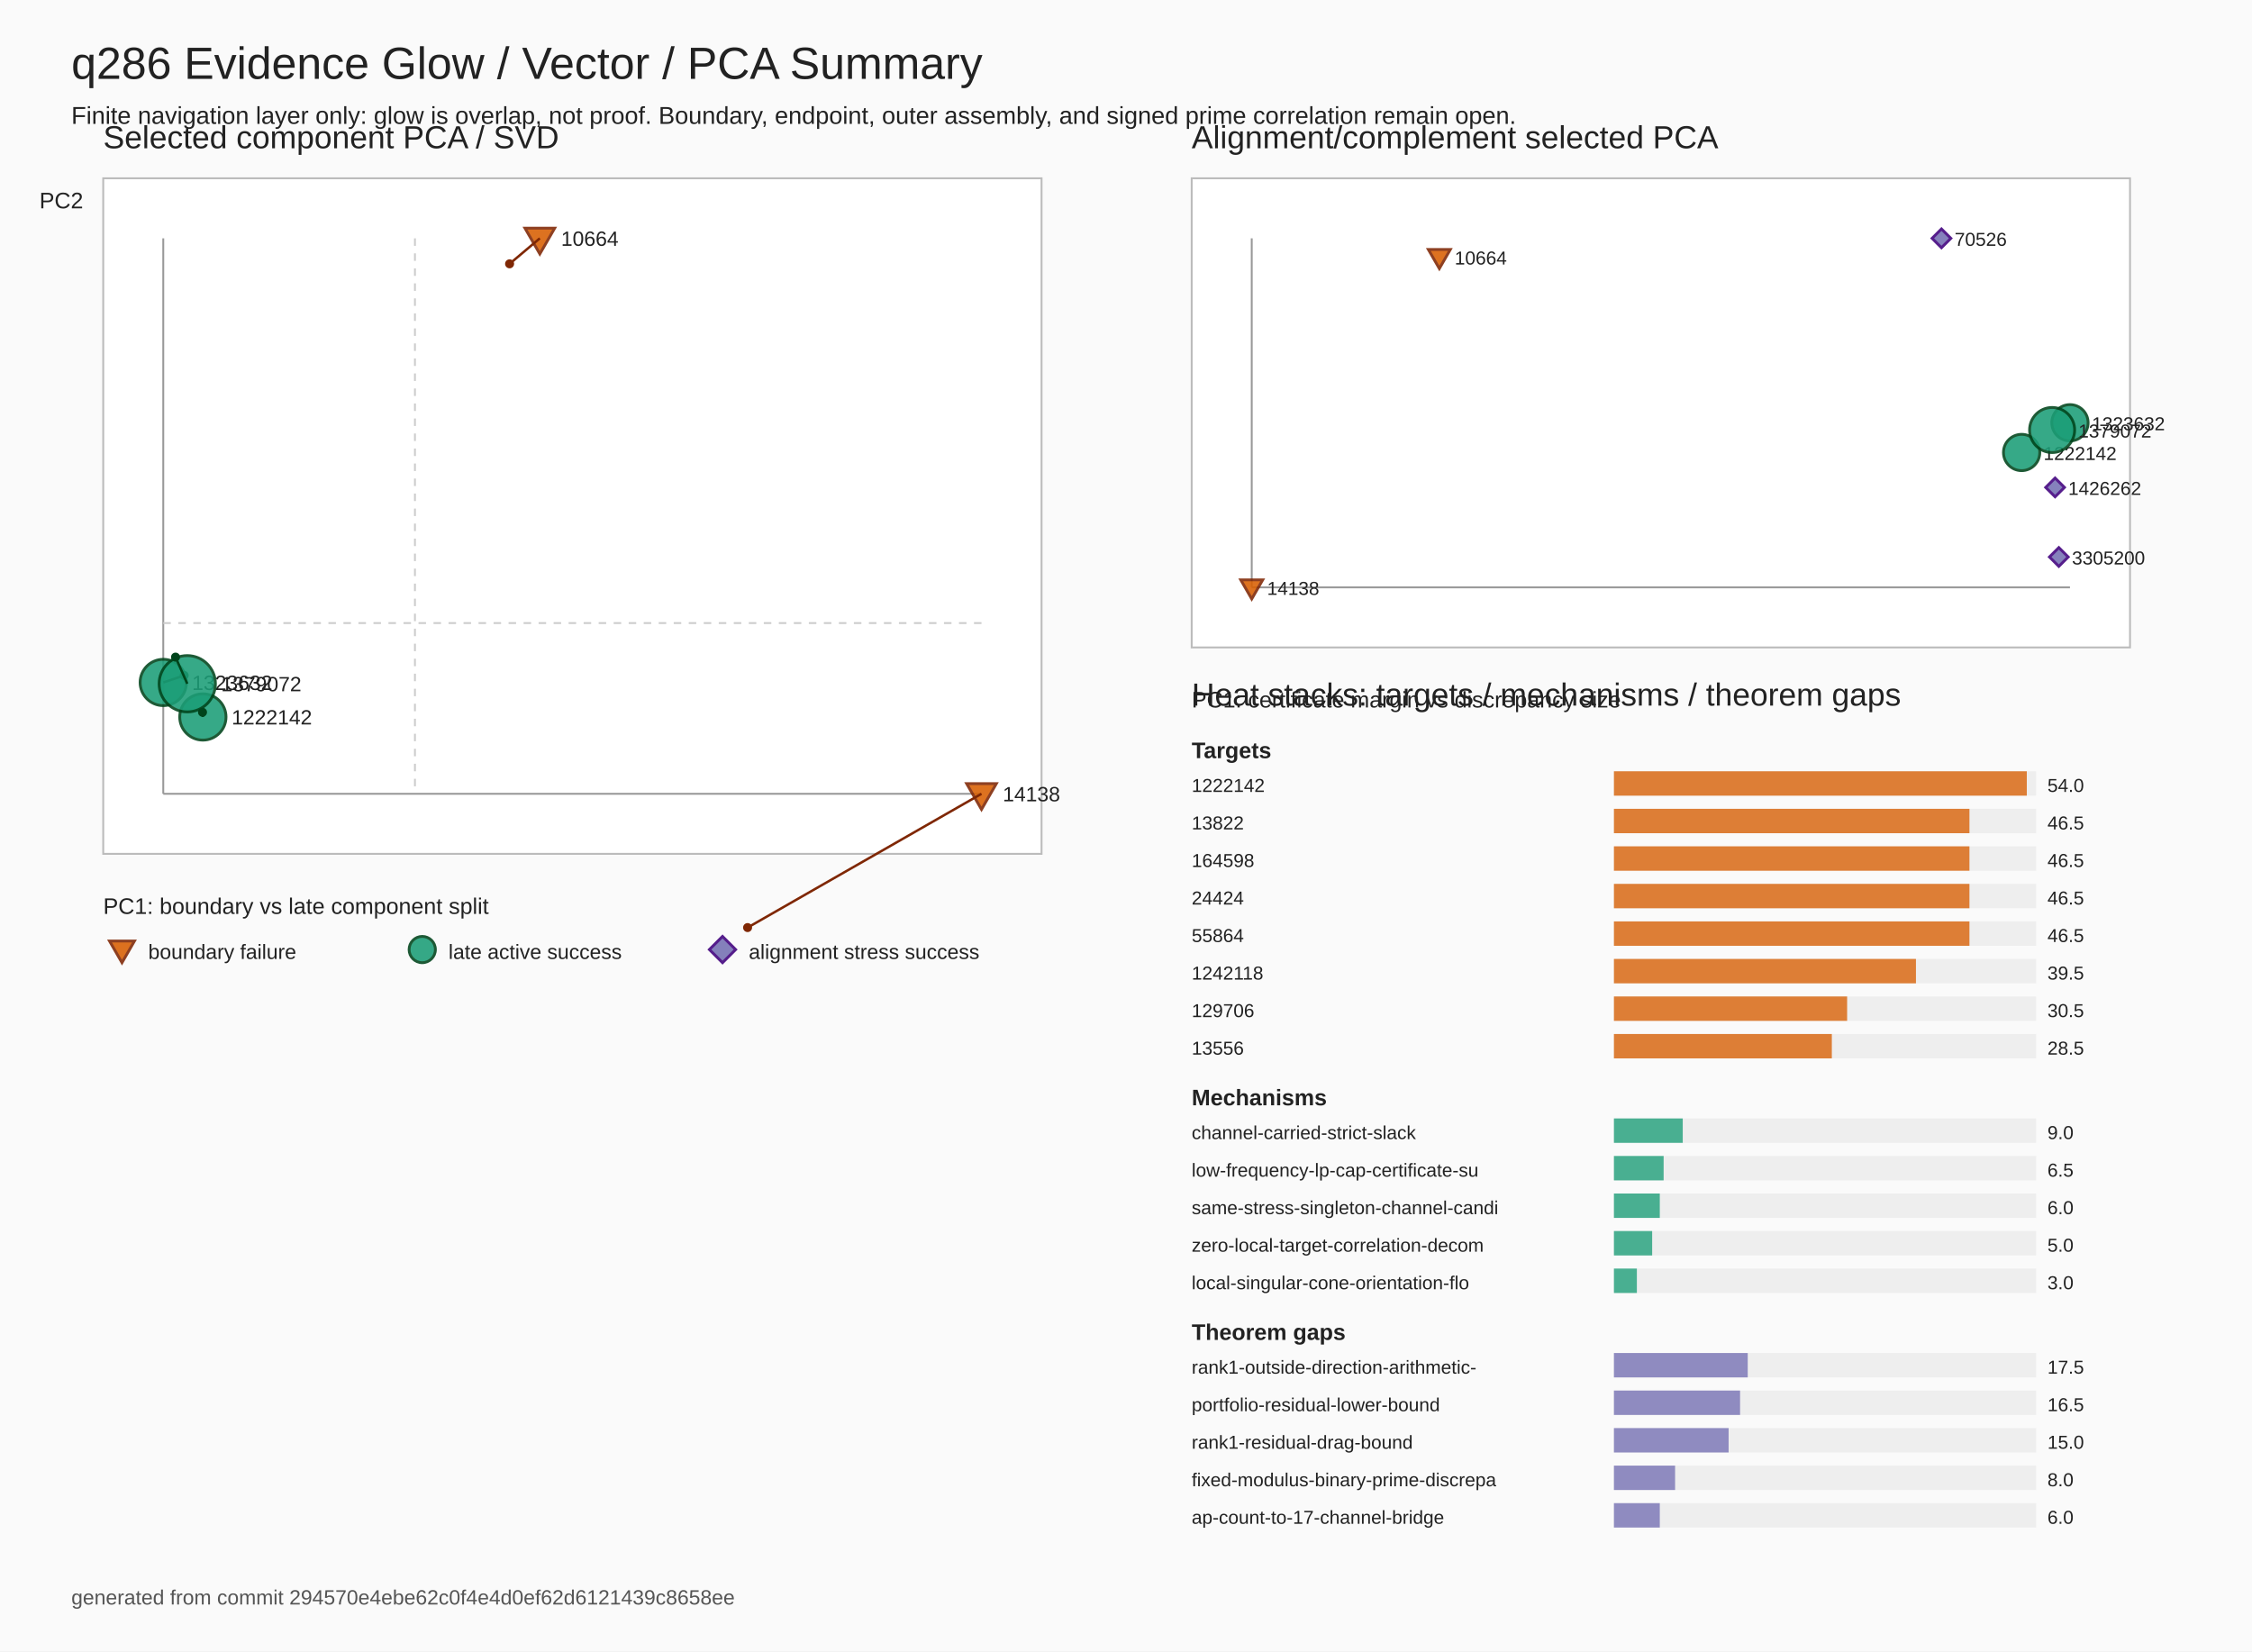
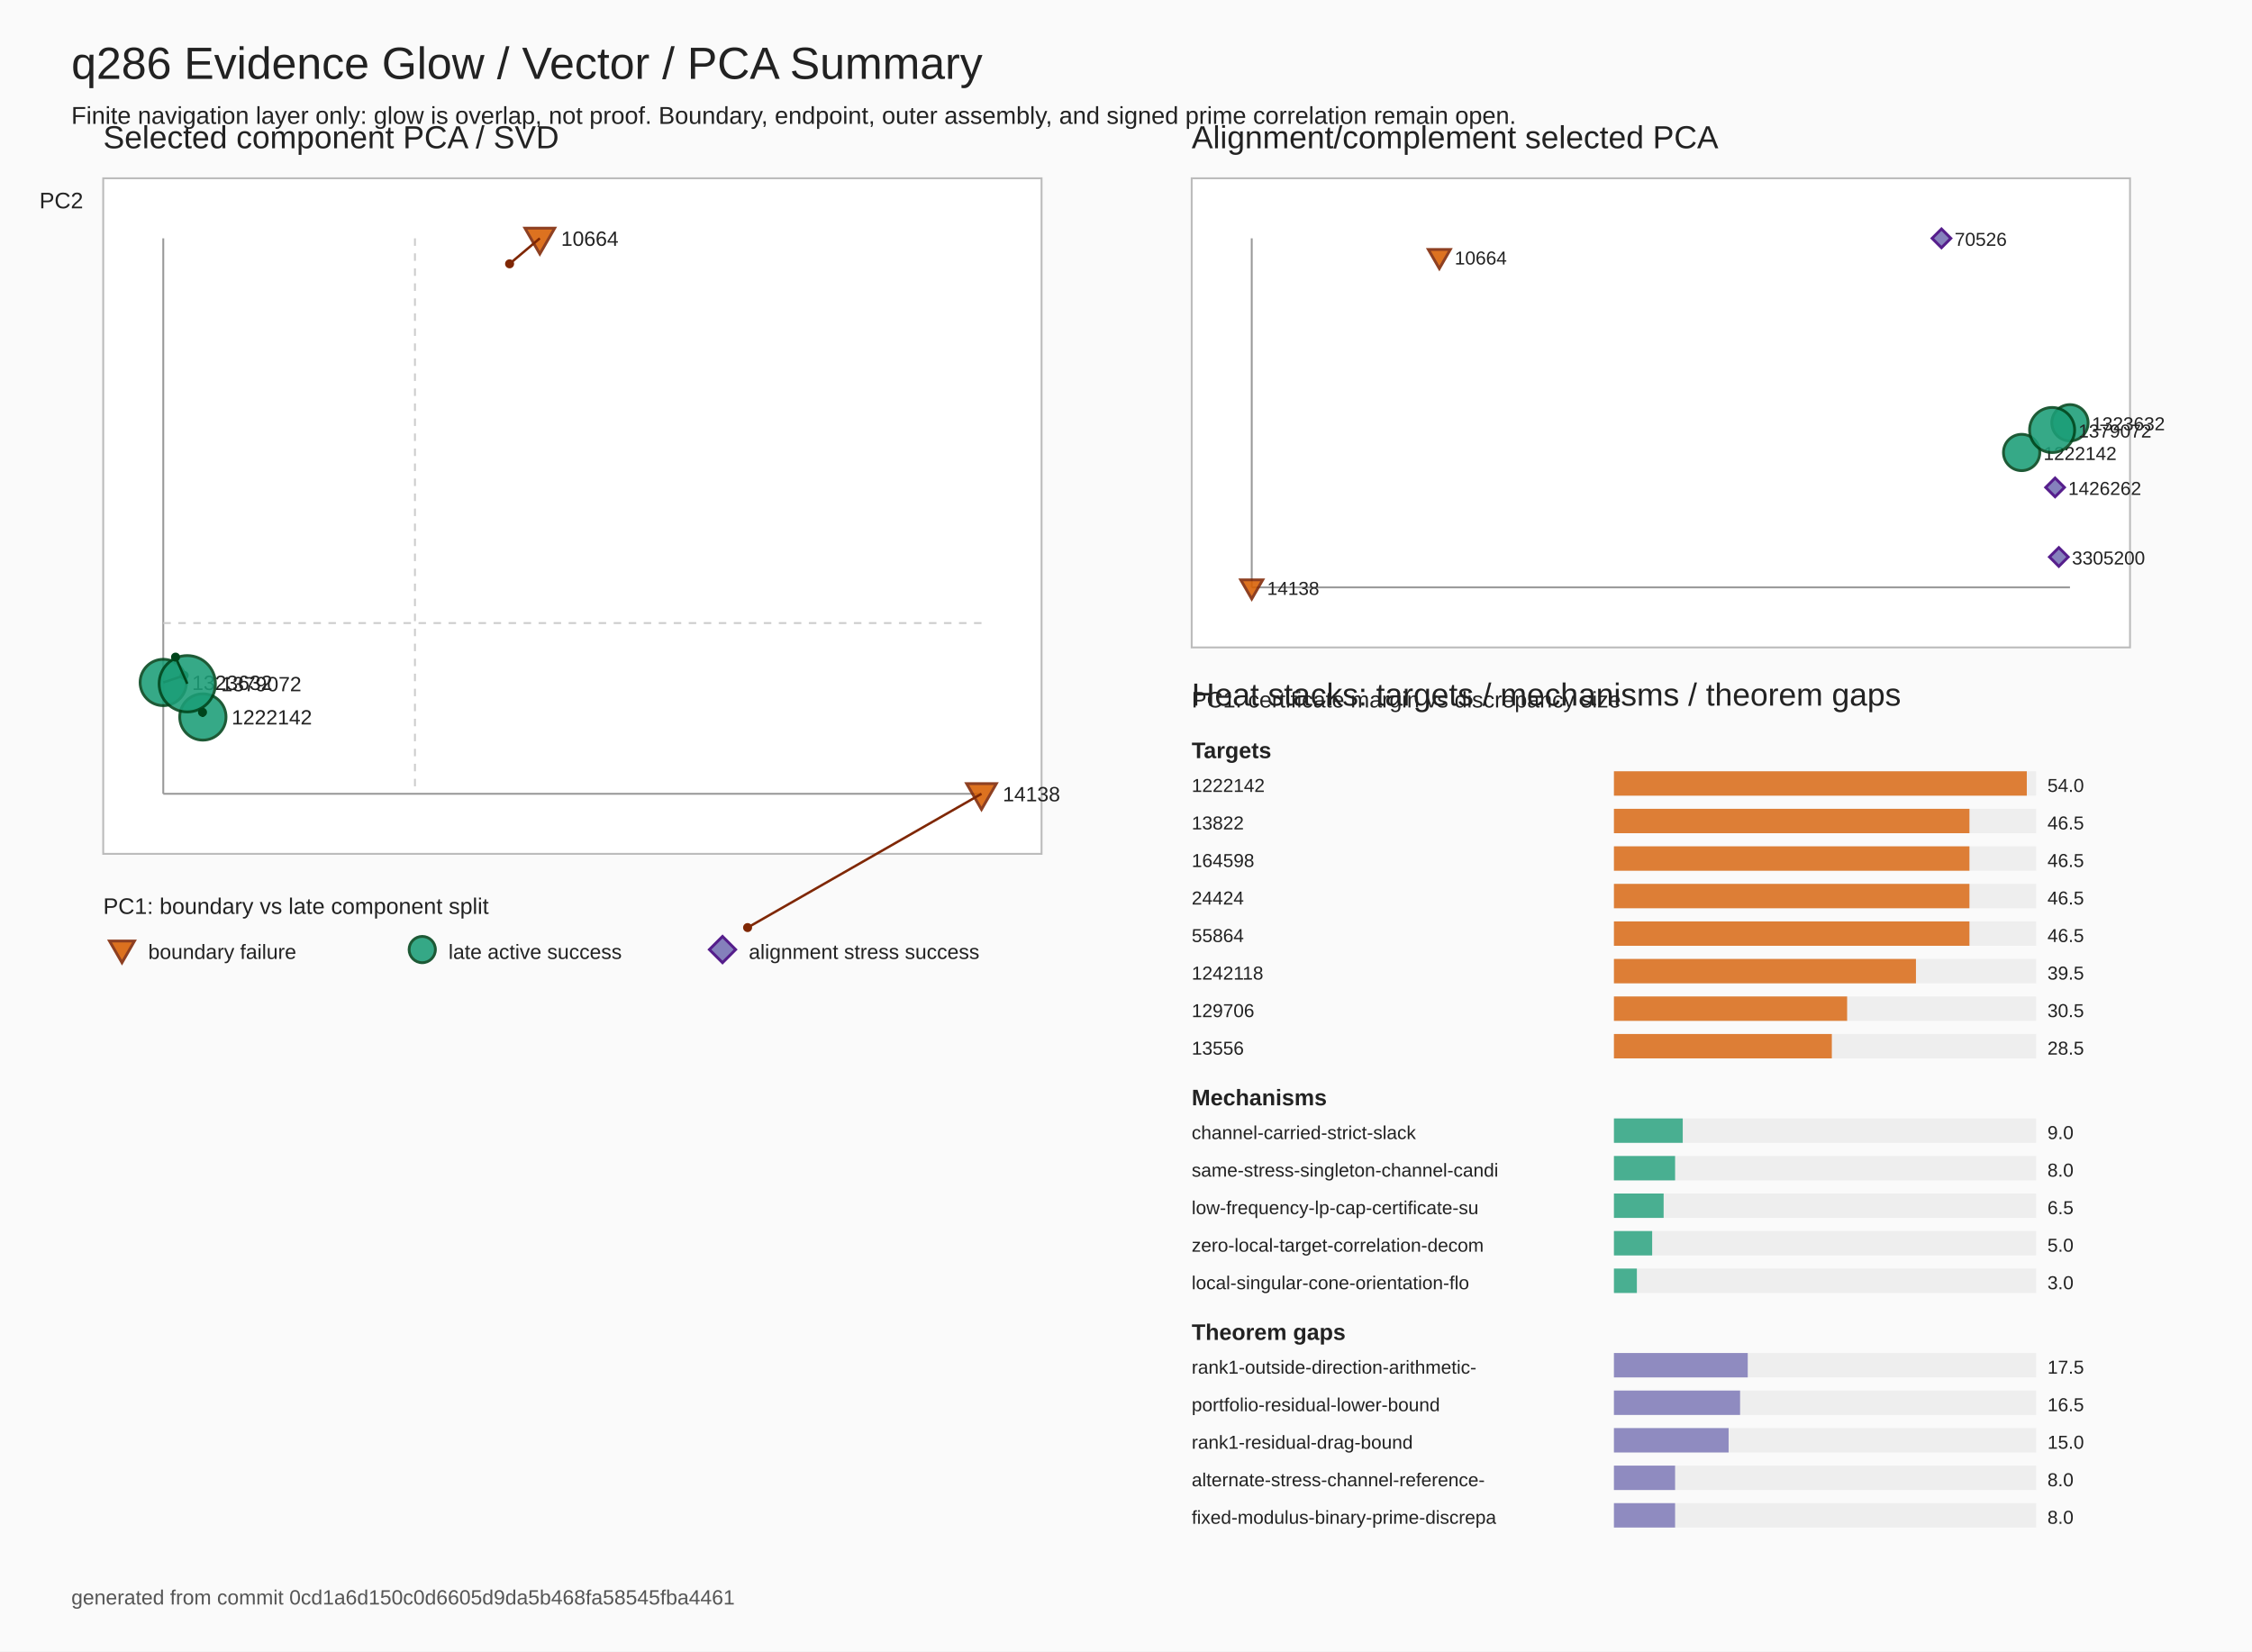
<svg xmlns="http://www.w3.org/2000/svg" width="1200" height="880" viewBox="0 0 1200 880" role="img" aria-labelledby="title desc">
  <rect x="0.00" y="0.00" width="1200.00" height="880.00" fill="#fafafa" stroke="none" opacity="1.0" />
  <text x="38.00" y="42.00" font-size="24" font-family="Arial, sans-serif" font-weight="500" text-anchor="start" fill="#222">q286 Evidence Glow / Vector / PCA Summary</text>
  <text x="38.00" y="66.00" font-size="13" font-family="Arial, sans-serif" font-weight="400" text-anchor="start" fill="#222">Finite navigation layer only: glow is overlap, not proof. Boundary, endpoint, outer assembly, and signed prime correlation remain open.</text>
-   <text x="38.00" y="855.00" font-size="11" font-family="Arial, sans-serif" font-weight="400" text-anchor="start" fill="#555">generated from commit 294570e4ebe62c0f4e4d0ef62d6121439c8658ee</text>
+   <text x="38.00" y="855.00" font-size="11" font-family="Arial, sans-serif" font-weight="400" text-anchor="start" fill="#555">generated from commit 0cd1a6d150c0d6605d9da5b468fa58545fba4461</text>
  <rect x="55.00" y="95.00" width="500.00" height="360.00" fill="#ffffff" stroke="#bbbbbb" opacity="1.0" />
  <text x="55.00" y="79.00" font-size="17" font-family="Arial, sans-serif" font-weight="500" text-anchor="start" fill="#222">Selected component PCA / SVD</text>
  <text x="55.00" y="487.00" font-size="12" font-family="Arial, sans-serif" font-weight="400" text-anchor="start" fill="#222">PC1: boundary vs late component split</text>
  <text x="21.00" y="111.00" font-size="12" font-family="Arial, sans-serif" font-weight="400" text-anchor="start" fill="#222">PC2</text>
  <line x1="87.00" y1="423.00" x2="523.00" y2="423.00" stroke="#999" stroke-width="1" />
  <line x1="87.00" y1="127.00" x2="87.00" y2="423.00" stroke="#999" stroke-width="1" />
  <line x1="221.11" y1="127.00" x2="221.11" y2="423.00" stroke="#cccccc" stroke-width="1" stroke-dasharray="4 4" />
  <line x1="87.00" y1="332.02" x2="523.00" y2="332.02" stroke="#cccccc" stroke-width="1" stroke-dasharray="4 4" />
  <polygon points="287.65,135.33 279.73,121.58 295.57,121.58" fill="#d95f02" stroke="#7f2704" stroke-width="1.5" opacity="0.88" />
  <text x="298.98" y="131.00" font-size="11" font-family="Arial, sans-serif" font-weight="400" text-anchor="start" fill="#222">10664</text>
  <line x1="287.65" y1="127.00" x2="271.54" y2="140.59" stroke="#7f2704" stroke-width="1.3" />
  <circle cx="271.54" cy="140.59" r="2.4" fill="#7f2704" />
  <polygon points="523.00,431.33 515.08,417.58 530.92,417.58" fill="#d95f02" stroke="#7f2704" stroke-width="1.5" opacity="0.88" />
  <text x="534.33" y="427.00" font-size="11" font-family="Arial, sans-serif" font-weight="400" text-anchor="start" fill="#222">14138</text>
  <line x1="523.00" y1="423.00" x2="398.36" y2="494.29" stroke="#7f2704" stroke-width="1.3" />
  <circle cx="398.36" cy="494.29" r="2.4" fill="#7f2704" />
  <circle cx="108.10" cy="382.06" r="12.33" fill="#1b9e77" stroke="#00441b" stroke-width="1.5" opacity="0.88" />
  <text x="123.43" y="386.06" font-size="11" font-family="Arial, sans-serif" font-weight="400" text-anchor="start" fill="#222">1222142</text>
  <line x1="108.10" y1="382.06" x2="107.91" y2="379.54" stroke="#00441b" stroke-width="1.3" />
  <circle cx="107.91" cy="379.54" r="2.4" fill="#00441b" />
  <circle cx="87.00" cy="363.67" r="12.33" fill="#1b9e77" stroke="#00441b" stroke-width="1.5" opacity="0.88" />
  <text x="102.33" y="367.67" font-size="11" font-family="Arial, sans-serif" font-weight="400" text-anchor="start" fill="#222">1323632</text>
  <line x1="87.00" y1="363.67" x2="98.13" y2="359.93" stroke="#00441b" stroke-width="1.3" />
  <circle cx="98.13" cy="359.93" r="2.4" fill="#00441b" />
  <circle cx="99.79" cy="364.36" r="15.00" fill="#1b9e77" stroke="#00441b" stroke-width="1.5" opacity="0.88" />
  <text x="117.79" y="368.36" font-size="11" font-family="Arial, sans-serif" font-weight="400" text-anchor="start" fill="#222">1379072</text>
  <line x1="99.79" y1="364.36" x2="93.53" y2="350.16" stroke="#00441b" stroke-width="1.3" />
  <circle cx="93.53" cy="350.16" r="2.4" fill="#00441b" />
  <polygon points="65.00,513.00 58.35,501.45 71.65,501.45" fill="#d95f02" stroke="#7f2704" stroke-width="1.5" opacity="0.88" />
  <text x="79.00" y="511.00" font-size="11" font-family="Arial, sans-serif" font-weight="400" text-anchor="start" fill="#222">boundary failure</text>
  <circle cx="225.00" cy="506.00" r="7.00" fill="#1b9e77" stroke="#00441b" stroke-width="1.5" opacity="0.88" />
  <text x="239.00" y="511.00" font-size="11" font-family="Arial, sans-serif" font-weight="400" text-anchor="start" fill="#222">late active success</text>
  <polygon points="385.00,499.00 392.00,506.00 385.00,513.00 378.00,506.00" fill="#7570b3" stroke="#3f007d" stroke-width="1.5" opacity="0.88" />
  <text x="399.00" y="511.00" font-size="11" font-family="Arial, sans-serif" font-weight="400" text-anchor="start" fill="#222">alignment stress success</text>
  <rect x="635.00" y="95.00" width="500.00" height="250.00" fill="#ffffff" stroke="#bbbbbb" opacity="1.0" />
  <text x="635.00" y="79.00" font-size="17" font-family="Arial, sans-serif" font-weight="500" text-anchor="start" fill="#222">Alignment/complement selected PCA</text>
  <text x="635.00" y="377.00" font-size="12" font-family="Arial, sans-serif" font-weight="400" text-anchor="start" fill="#222">PC1: certificate margin vs discrepancy size</text>
  <line x1="667.00" y1="313.00" x2="1103.00" y2="313.00" stroke="#999" stroke-width="1" />
  <line x1="667.00" y1="127.00" x2="667.00" y2="313.00" stroke="#999" stroke-width="1" />
  <polygon points="766.97,143.12 761.11,132.95 772.82,132.95" fill="#d95f02" stroke="#7f2704" stroke-width="1.5" opacity="0.88" />
  <text x="775.13" y="140.95" font-size="10" font-family="Arial, sans-serif" font-weight="400" text-anchor="start" fill="#222">10664</text>
  <polygon points="667.00,319.17 661.14,308.99 672.86,308.99" fill="#d95f02" stroke="#7f2704" stroke-width="1.5" opacity="0.88" />
  <text x="675.17" y="317.00" font-size="10" font-family="Arial, sans-serif" font-weight="400" text-anchor="start" fill="#222">14138</text>
  <polygon points="1034.53,122.00 1039.53,127.00 1034.53,132.00 1029.53,127.00" fill="#7570b3" stroke="#3f007d" stroke-width="1.5" opacity="0.88" />
  <text x="1041.53" y="131.00" font-size="10" font-family="Arial, sans-serif" font-weight="400" text-anchor="start" fill="#222">70526</text>
  <circle cx="1077.24" cy="241.12" r="9.67" fill="#1b9e77" stroke="#00441b" stroke-width="1.5" opacity="0.88" />
  <text x="1088.91" y="245.12" font-size="10" font-family="Arial, sans-serif" font-weight="400" text-anchor="start" fill="#222">1222142</text>
  <circle cx="1103.00" cy="225.29" r="9.67" fill="#1b9e77" stroke="#00441b" stroke-width="1.5" opacity="0.88" />
  <text x="1114.67" y="229.29" font-size="10" font-family="Arial, sans-serif" font-weight="400" text-anchor="start" fill="#222">1323632</text>
  <circle cx="1093.49" cy="229.14" r="12.00" fill="#1b9e77" stroke="#00441b" stroke-width="1.5" opacity="0.88" />
  <text x="1107.49" y="233.14" font-size="10" font-family="Arial, sans-serif" font-weight="400" text-anchor="start" fill="#222">1379072</text>
  <polygon points="1095.07,254.73 1100.07,259.73 1095.07,264.73 1090.07,259.73" fill="#7570b3" stroke="#3f007d" stroke-width="1.5" opacity="0.88" />
  <text x="1102.07" y="263.73" font-size="10" font-family="Arial, sans-serif" font-weight="400" text-anchor="start" fill="#222">1426262</text>
  <polygon points="1097.07,291.80 1102.07,296.80 1097.07,301.80 1092.07,296.80" fill="#7570b3" stroke="#3f007d" stroke-width="1.5" opacity="0.88" />
  <text x="1104.07" y="300.80" font-size="10" font-family="Arial, sans-serif" font-weight="400" text-anchor="start" fill="#222">3305200</text>
  <text x="635.00" y="376.00" font-size="17" font-family="Arial, sans-serif" font-weight="500" text-anchor="start" fill="#222">Heat stacks: targets / mechanisms / theorem gaps</text>
  <text x="635.00" y="404.00" font-size="12" font-family="Arial, sans-serif" font-weight="600" text-anchor="start" fill="#222">Targets</text>
  <text x="635.00" y="422.00" font-size="10" font-family="Arial, sans-serif" font-weight="400" text-anchor="start" fill="#222">1222142</text>
  <rect x="860.00" y="411.00" width="225.00" height="13.00" fill="#eeeeee" stroke="none" opacity="1.0" />
  <rect x="860.00" y="411.00" width="220.00" height="13.00" fill="#d95f02" stroke="none" opacity="0.78" />
  <text x="1091.00" y="422.00" font-size="10" font-family="Arial, sans-serif" font-weight="400" text-anchor="start" fill="#222">54.0</text>
  <text x="635.00" y="442.00" font-size="10" font-family="Arial, sans-serif" font-weight="400" text-anchor="start" fill="#222">13822</text>
  <rect x="860.00" y="431.00" width="225.00" height="13.00" fill="#eeeeee" stroke="none" opacity="1.0" />
  <rect x="860.00" y="431.00" width="189.44" height="13.00" fill="#d95f02" stroke="none" opacity="0.78" />
  <text x="1091.00" y="442.00" font-size="10" font-family="Arial, sans-serif" font-weight="400" text-anchor="start" fill="#222">46.5</text>
  <text x="635.00" y="462.00" font-size="10" font-family="Arial, sans-serif" font-weight="400" text-anchor="start" fill="#222">164598</text>
  <rect x="860.00" y="451.00" width="225.00" height="13.00" fill="#eeeeee" stroke="none" opacity="1.0" />
  <rect x="860.00" y="451.00" width="189.44" height="13.00" fill="#d95f02" stroke="none" opacity="0.78" />
  <text x="1091.00" y="462.00" font-size="10" font-family="Arial, sans-serif" font-weight="400" text-anchor="start" fill="#222">46.5</text>
  <text x="635.00" y="482.00" font-size="10" font-family="Arial, sans-serif" font-weight="400" text-anchor="start" fill="#222">24424</text>
  <rect x="860.00" y="471.00" width="225.00" height="13.00" fill="#eeeeee" stroke="none" opacity="1.0" />
  <rect x="860.00" y="471.00" width="189.44" height="13.00" fill="#d95f02" stroke="none" opacity="0.78" />
  <text x="1091.00" y="482.00" font-size="10" font-family="Arial, sans-serif" font-weight="400" text-anchor="start" fill="#222">46.5</text>
  <text x="635.00" y="502.00" font-size="10" font-family="Arial, sans-serif" font-weight="400" text-anchor="start" fill="#222">55864</text>
  <rect x="860.00" y="491.00" width="225.00" height="13.00" fill="#eeeeee" stroke="none" opacity="1.0" />
  <rect x="860.00" y="491.00" width="189.44" height="13.00" fill="#d95f02" stroke="none" opacity="0.78" />
  <text x="1091.00" y="502.00" font-size="10" font-family="Arial, sans-serif" font-weight="400" text-anchor="start" fill="#222">46.5</text>
  <text x="635.00" y="522.00" font-size="10" font-family="Arial, sans-serif" font-weight="400" text-anchor="start" fill="#222">1242118</text>
  <rect x="860.00" y="511.00" width="225.00" height="13.00" fill="#eeeeee" stroke="none" opacity="1.0" />
  <rect x="860.00" y="511.00" width="160.93" height="13.00" fill="#d95f02" stroke="none" opacity="0.78" />
  <text x="1091.00" y="522.00" font-size="10" font-family="Arial, sans-serif" font-weight="400" text-anchor="start" fill="#222">39.5</text>
  <text x="635.00" y="542.00" font-size="10" font-family="Arial, sans-serif" font-weight="400" text-anchor="start" fill="#222">129706</text>
  <rect x="860.00" y="531.00" width="225.00" height="13.00" fill="#eeeeee" stroke="none" opacity="1.0" />
  <rect x="860.00" y="531.00" width="124.26" height="13.00" fill="#d95f02" stroke="none" opacity="0.78" />
  <text x="1091.00" y="542.00" font-size="10" font-family="Arial, sans-serif" font-weight="400" text-anchor="start" fill="#222">30.5</text>
  <text x="635.00" y="562.00" font-size="10" font-family="Arial, sans-serif" font-weight="400" text-anchor="start" fill="#222">13556</text>
  <rect x="860.00" y="551.00" width="225.00" height="13.00" fill="#eeeeee" stroke="none" opacity="1.0" />
  <rect x="860.00" y="551.00" width="116.11" height="13.00" fill="#d95f02" stroke="none" opacity="0.78" />
  <text x="1091.00" y="562.00" font-size="10" font-family="Arial, sans-serif" font-weight="400" text-anchor="start" fill="#222">28.5</text>
  <text x="635.00" y="589.00" font-size="12" font-family="Arial, sans-serif" font-weight="600" text-anchor="start" fill="#222">Mechanisms</text>
  <text x="635.00" y="607.00" font-size="10" font-family="Arial, sans-serif" font-weight="400" text-anchor="start" fill="#222">channel-carried-strict-slack</text>
  <rect x="860.00" y="596.00" width="225.00" height="13.00" fill="#eeeeee" stroke="none" opacity="1.0" />
  <rect x="860.00" y="596.00" width="36.67" height="13.00" fill="#1b9e77" stroke="none" opacity="0.78" />
  <text x="1091.00" y="607.00" font-size="10" font-family="Arial, sans-serif" font-weight="400" text-anchor="start" fill="#222">9.0</text>
-   <text x="635.00" y="627.00" font-size="10" font-family="Arial, sans-serif" font-weight="400" text-anchor="start" fill="#222">low-frequency-lp-cap-certificate-su</text>
+   <text x="635.00" y="627.00" font-size="10" font-family="Arial, sans-serif" font-weight="400" text-anchor="start" fill="#222">same-stress-singleton-channel-candi</text>
  <rect x="860.00" y="616.00" width="225.00" height="13.00" fill="#eeeeee" stroke="none" opacity="1.0" />
-   <rect x="860.00" y="616.00" width="26.48" height="13.00" fill="#1b9e77" stroke="none" opacity="0.78" />
-   <text x="1091.00" y="627.00" font-size="10" font-family="Arial, sans-serif" font-weight="400" text-anchor="start" fill="#222">6.5</text>
-   <text x="635.00" y="647.00" font-size="10" font-family="Arial, sans-serif" font-weight="400" text-anchor="start" fill="#222">same-stress-singleton-channel-candi</text>
+   <rect x="860.00" y="616.00" width="32.59" height="13.00" fill="#1b9e77" stroke="none" opacity="0.78" />
+   <text x="1091.00" y="627.00" font-size="10" font-family="Arial, sans-serif" font-weight="400" text-anchor="start" fill="#222">8.0</text>
+   <text x="635.00" y="647.00" font-size="10" font-family="Arial, sans-serif" font-weight="400" text-anchor="start" fill="#222">low-frequency-lp-cap-certificate-su</text>
  <rect x="860.00" y="636.00" width="225.00" height="13.00" fill="#eeeeee" stroke="none" opacity="1.0" />
-   <rect x="860.00" y="636.00" width="24.44" height="13.00" fill="#1b9e77" stroke="none" opacity="0.78" />
-   <text x="1091.00" y="647.00" font-size="10" font-family="Arial, sans-serif" font-weight="400" text-anchor="start" fill="#222">6.0</text>
+   <rect x="860.00" y="636.00" width="26.48" height="13.00" fill="#1b9e77" stroke="none" opacity="0.78" />
+   <text x="1091.00" y="647.00" font-size="10" font-family="Arial, sans-serif" font-weight="400" text-anchor="start" fill="#222">6.5</text>
  <text x="635.00" y="667.00" font-size="10" font-family="Arial, sans-serif" font-weight="400" text-anchor="start" fill="#222">zero-local-target-correlation-decom</text>
  <rect x="860.00" y="656.00" width="225.00" height="13.00" fill="#eeeeee" stroke="none" opacity="1.0" />
  <rect x="860.00" y="656.00" width="20.37" height="13.00" fill="#1b9e77" stroke="none" opacity="0.78" />
  <text x="1091.00" y="667.00" font-size="10" font-family="Arial, sans-serif" font-weight="400" text-anchor="start" fill="#222">5.0</text>
  <text x="635.00" y="687.00" font-size="10" font-family="Arial, sans-serif" font-weight="400" text-anchor="start" fill="#222">local-singular-cone-orientation-flo</text>
  <rect x="860.00" y="676.00" width="225.00" height="13.00" fill="#eeeeee" stroke="none" opacity="1.0" />
  <rect x="860.00" y="676.00" width="12.22" height="13.00" fill="#1b9e77" stroke="none" opacity="0.78" />
  <text x="1091.00" y="687.00" font-size="10" font-family="Arial, sans-serif" font-weight="400" text-anchor="start" fill="#222">3.0</text>
  <text x="635.00" y="714.00" font-size="12" font-family="Arial, sans-serif" font-weight="600" text-anchor="start" fill="#222">Theorem gaps</text>
  <text x="635.00" y="732.00" font-size="10" font-family="Arial, sans-serif" font-weight="400" text-anchor="start" fill="#222">rank1-outside-direction-arithmetic-</text>
  <rect x="860.00" y="721.00" width="225.00" height="13.00" fill="#eeeeee" stroke="none" opacity="1.0" />
  <rect x="860.00" y="721.00" width="71.30" height="13.00" fill="#7570b3" stroke="none" opacity="0.78" />
  <text x="1091.00" y="732.00" font-size="10" font-family="Arial, sans-serif" font-weight="400" text-anchor="start" fill="#222">17.5</text>
  <text x="635.00" y="752.00" font-size="10" font-family="Arial, sans-serif" font-weight="400" text-anchor="start" fill="#222">portfolio-residual-lower-bound</text>
  <rect x="860.00" y="741.00" width="225.00" height="13.00" fill="#eeeeee" stroke="none" opacity="1.0" />
  <rect x="860.00" y="741.00" width="67.22" height="13.00" fill="#7570b3" stroke="none" opacity="0.78" />
  <text x="1091.00" y="752.00" font-size="10" font-family="Arial, sans-serif" font-weight="400" text-anchor="start" fill="#222">16.5</text>
  <text x="635.00" y="772.00" font-size="10" font-family="Arial, sans-serif" font-weight="400" text-anchor="start" fill="#222">rank1-residual-drag-bound</text>
  <rect x="860.00" y="761.00" width="225.00" height="13.00" fill="#eeeeee" stroke="none" opacity="1.0" />
  <rect x="860.00" y="761.00" width="61.11" height="13.00" fill="#7570b3" stroke="none" opacity="0.78" />
  <text x="1091.00" y="772.00" font-size="10" font-family="Arial, sans-serif" font-weight="400" text-anchor="start" fill="#222">15.0</text>
-   <text x="635.00" y="792.00" font-size="10" font-family="Arial, sans-serif" font-weight="400" text-anchor="start" fill="#222">fixed-modulus-binary-prime-discrepa</text>
+   <text x="635.00" y="792.00" font-size="10" font-family="Arial, sans-serif" font-weight="400" text-anchor="start" fill="#222">alternate-stress-channel-reference-</text>
  <rect x="860.00" y="781.00" width="225.00" height="13.00" fill="#eeeeee" stroke="none" opacity="1.0" />
  <rect x="860.00" y="781.00" width="32.59" height="13.00" fill="#7570b3" stroke="none" opacity="0.78" />
  <text x="1091.00" y="792.00" font-size="10" font-family="Arial, sans-serif" font-weight="400" text-anchor="start" fill="#222">8.0</text>
-   <text x="635.00" y="812.00" font-size="10" font-family="Arial, sans-serif" font-weight="400" text-anchor="start" fill="#222">ap-count-to-17-channel-bridge</text>
+   <text x="635.00" y="812.00" font-size="10" font-family="Arial, sans-serif" font-weight="400" text-anchor="start" fill="#222">fixed-modulus-binary-prime-discrepa</text>
  <rect x="860.00" y="801.00" width="225.00" height="13.00" fill="#eeeeee" stroke="none" opacity="1.0" />
-   <rect x="860.00" y="801.00" width="24.44" height="13.00" fill="#7570b3" stroke="none" opacity="0.78" />
-   <text x="1091.00" y="812.00" font-size="10" font-family="Arial, sans-serif" font-weight="400" text-anchor="start" fill="#222">6.0</text>
+   <rect x="860.00" y="801.00" width="32.59" height="13.00" fill="#7570b3" stroke="none" opacity="0.78" />
+   <text x="1091.00" y="812.00" font-size="10" font-family="Arial, sans-serif" font-weight="400" text-anchor="start" fill="#222">8.0</text>
</svg>
